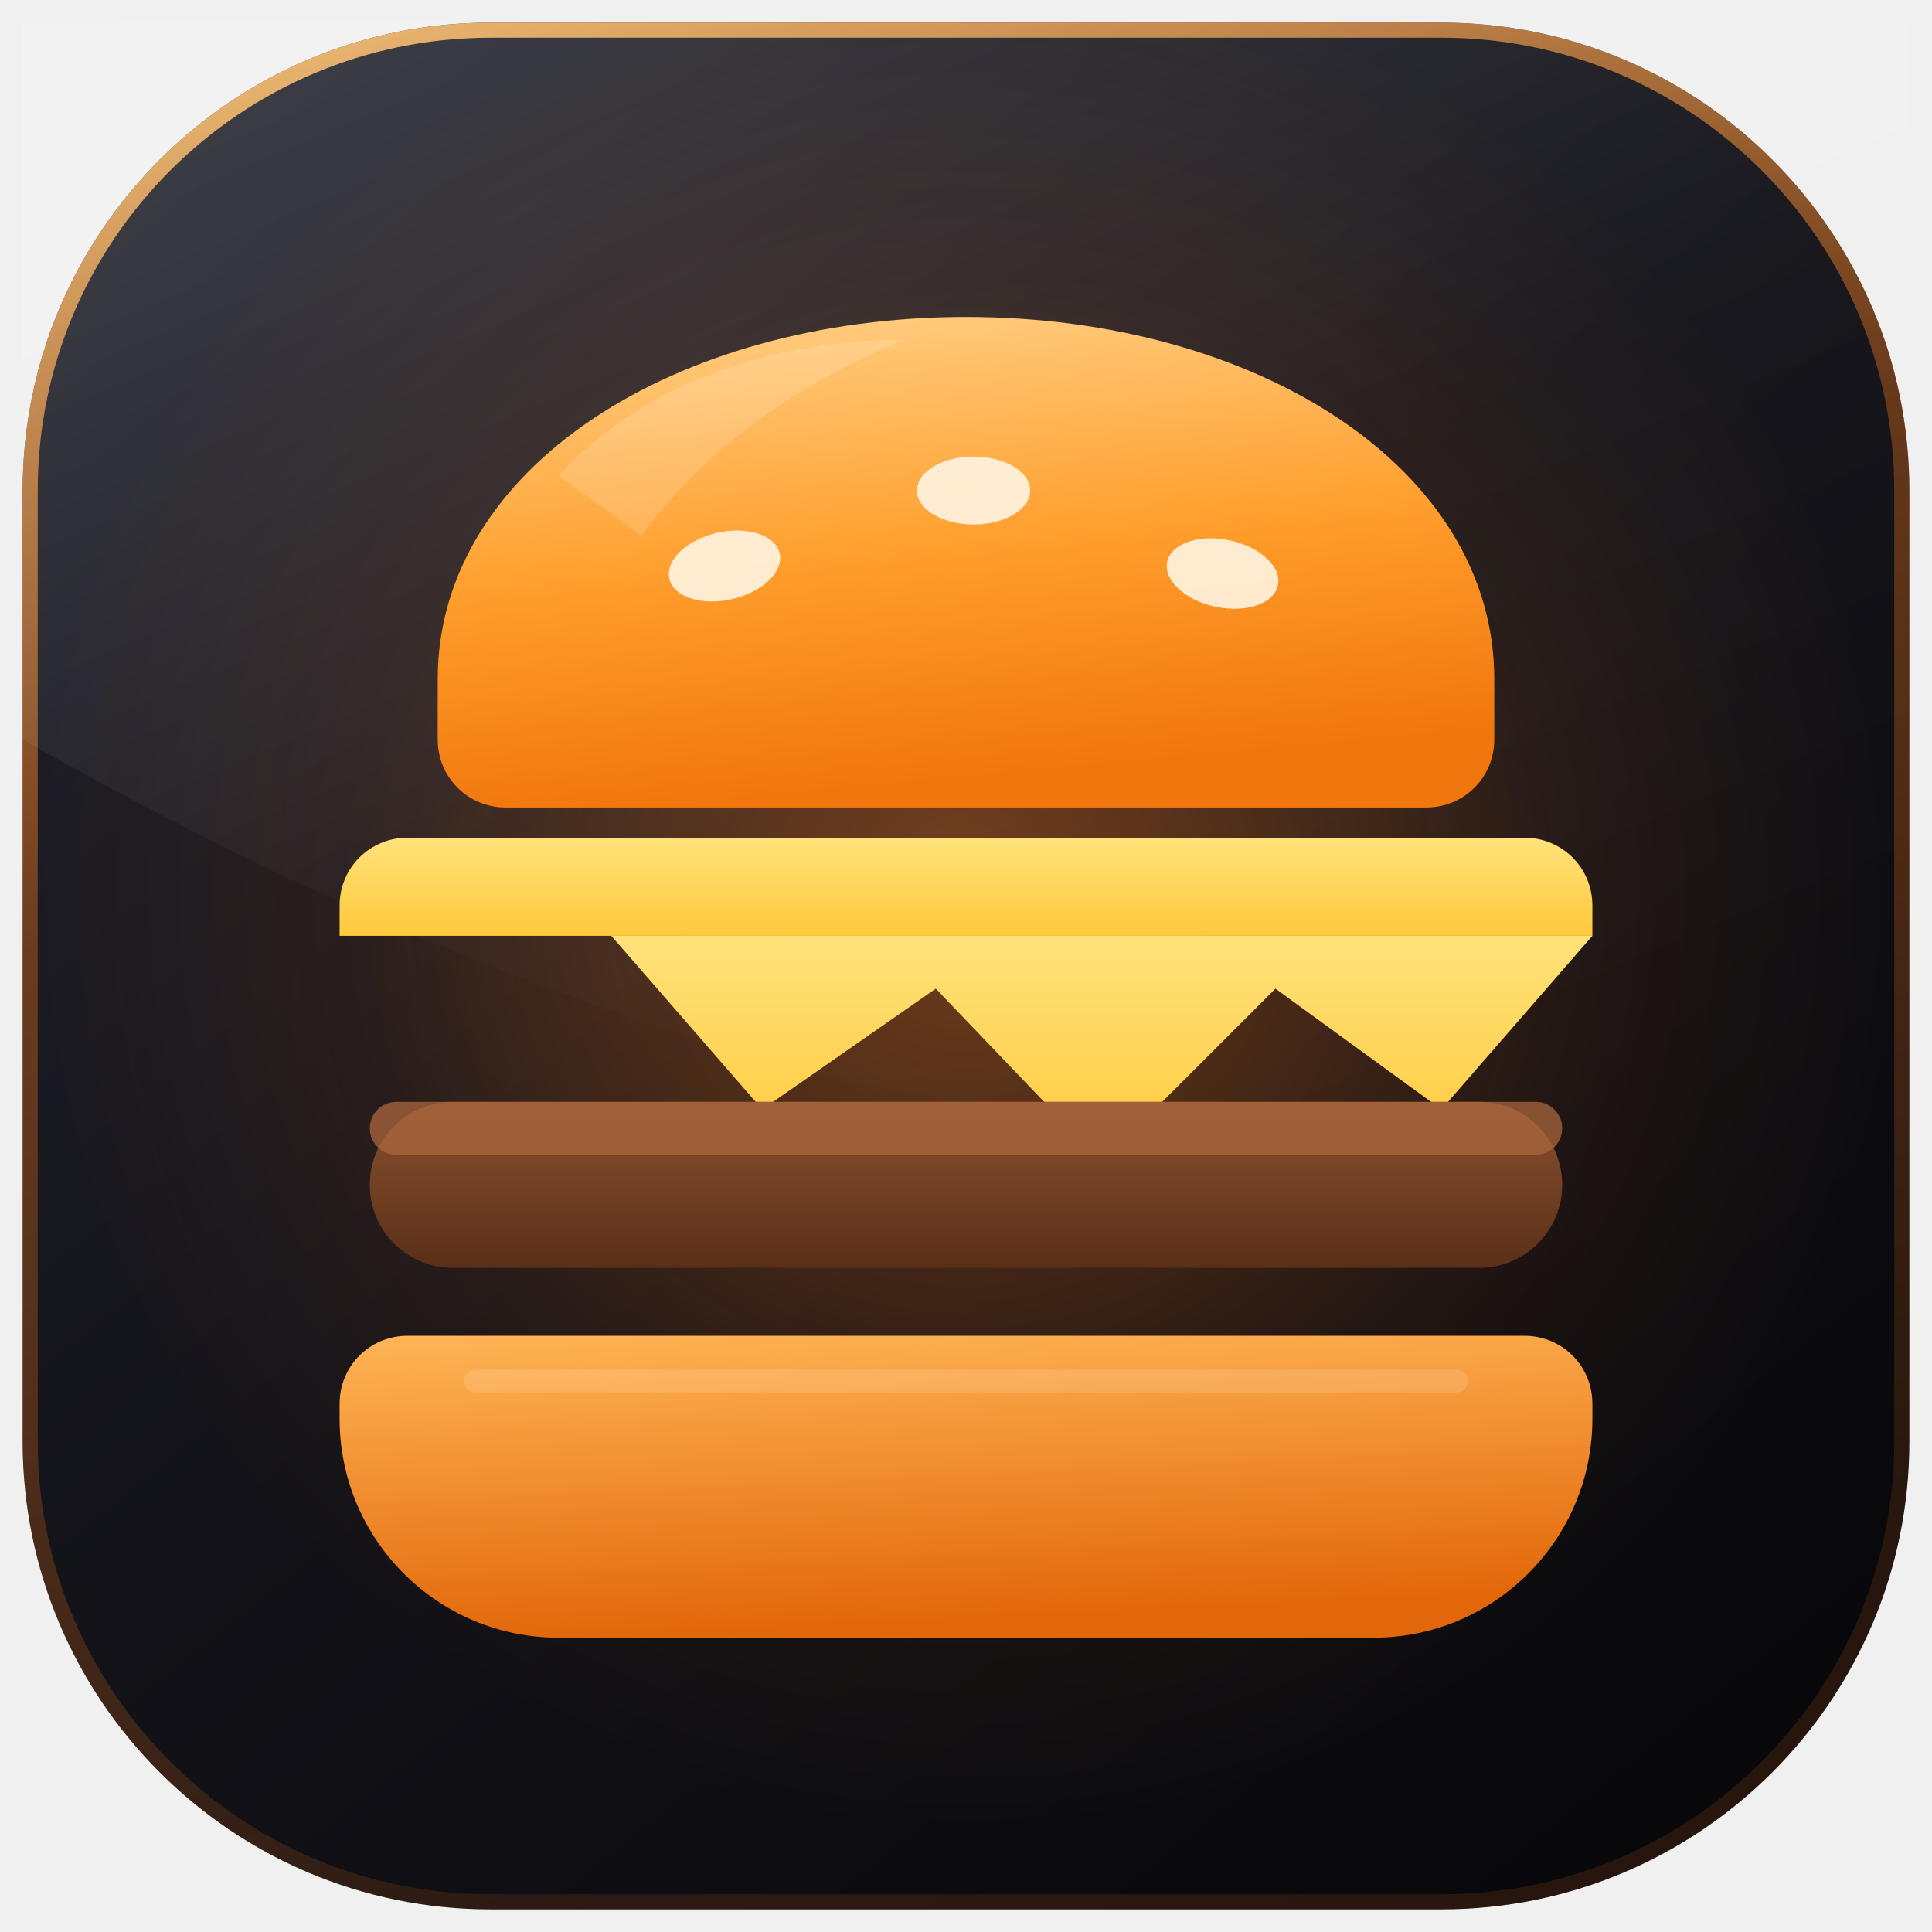
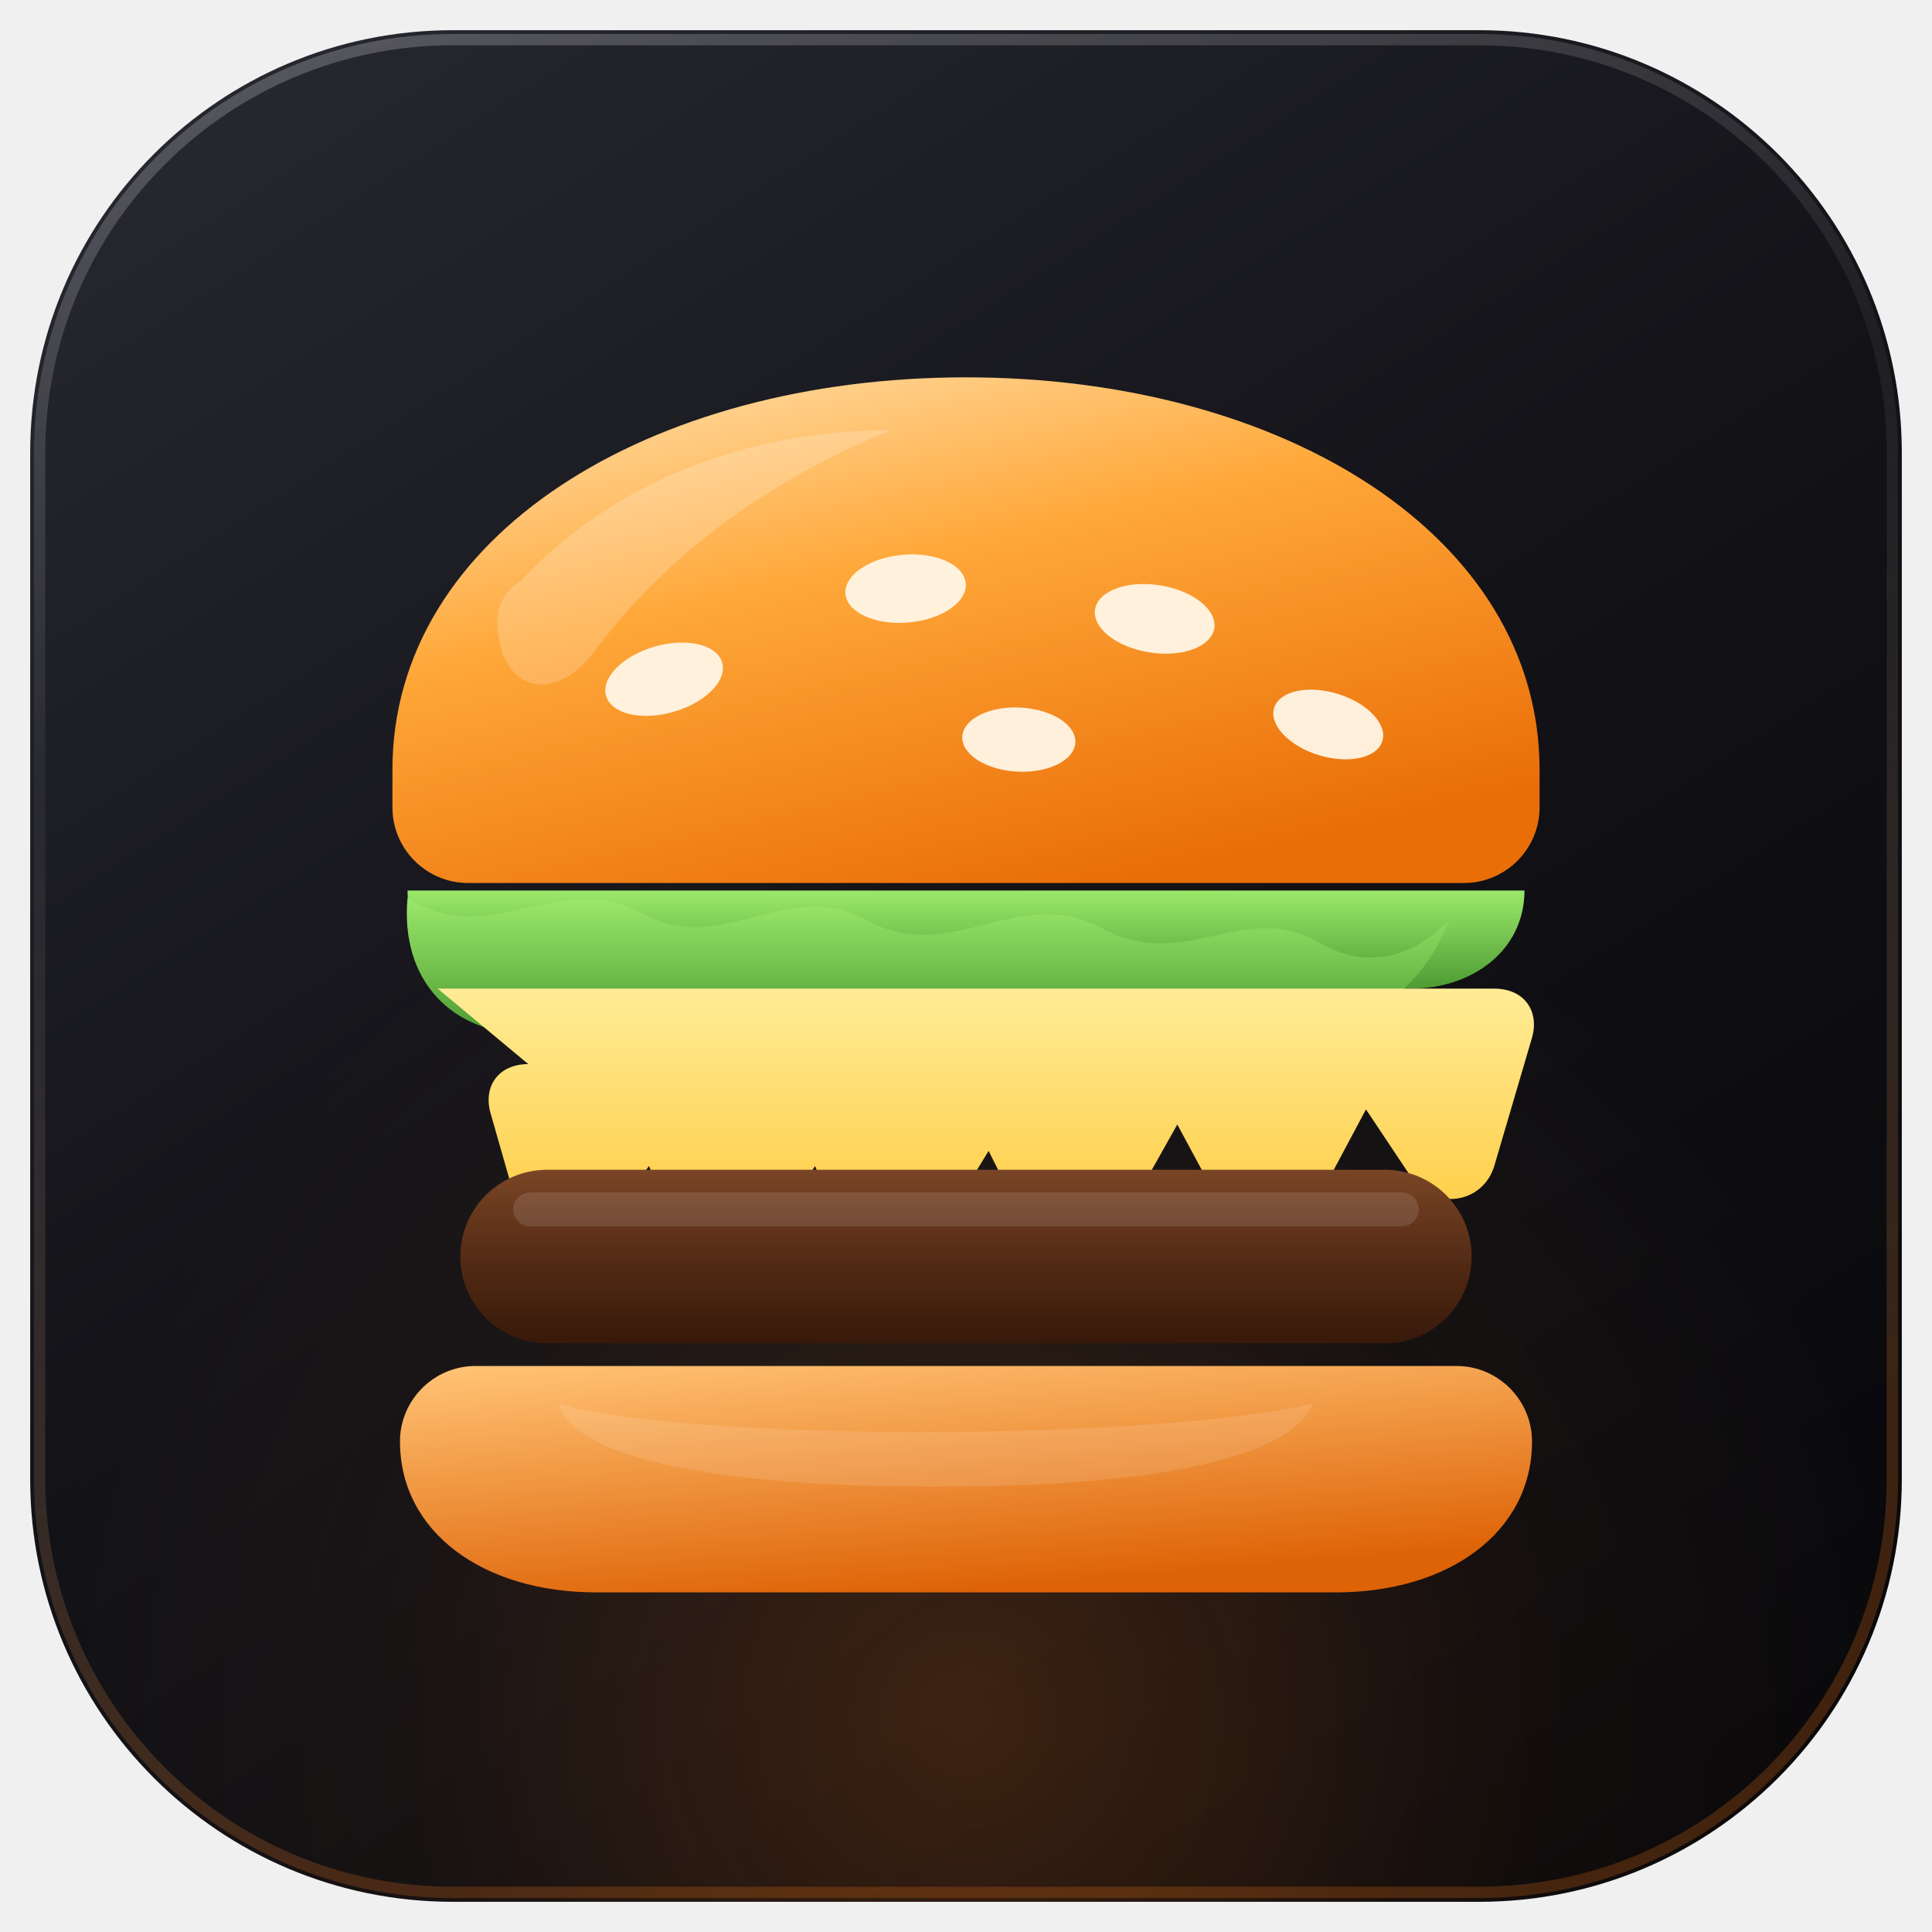
<svg xmlns="http://www.w3.org/2000/svg" viewBox="0 0 512 512" width="512" height="512">
  <defs>
-     <linearGradient id="bg" x1="0.1" y1="0" x2="0.9" y2="1">
-       <stop offset="0" stop-color="#22222C" />
-       <stop offset="0.5" stop-color="#121218" />
-       <stop offset="1" stop-color="#07070A" />
+     <linearGradient id="plate" x1="0.18" y1="0" x2="0.82" y2="1">
+       <stop offset="0" stop-color="#26262F" />
+       <stop offset="0.46" stop-color="#131318" />
+       <stop offset="1" stop-color="#08080B" />
    </linearGradient>
-     <linearGradient id="edge" x1="0" y1="0" x2="0.3" y2="1">
-       <stop offset="0" stop-color="#FFC46B" stop-opacity="0.95" />
-       <stop offset="0.45" stop-color="#FF7A18" stop-opacity="0.35" />
-       <stop offset="1" stop-color="#FF7A18" stop-opacity="0.12" />
-     </linearGradient>
-     <radialGradient id="glow" cx="0.5" cy="0.46" r="0.5">
-       <stop offset="0" stop-color="#FF7A18" stop-opacity="0.4" />
-       <stop offset="0.65" stop-color="#FF7A18" stop-opacity="0.08" />
+     <radialGradient id="under" cx="0.5" cy="0.9" r="0.5">
+       <stop offset="0" stop-color="#FF7A18" stop-opacity="0.20" />
+       <stop offset="0.6" stop-color="#FF7A18" stop-opacity="0.04" />
      <stop offset="1" stop-color="#FF7A18" stop-opacity="0" />
    </radialGradient>
-     <linearGradient id="bunTop" x1="0" y1="0" x2="0.2" y2="1">
-       <stop offset="0" stop-color="#FFD28A" />
-       <stop offset="0.55" stop-color="#FF9E2C" />
-       <stop offset="1" stop-color="#F1760D" />
+     <linearGradient id="rim" x1="0" y1="0" x2="0.25" y2="1">
+       <stop offset="0" stop-color="#FFFFFF" stop-opacity="0.24" />
+       <stop offset="0.38" stop-color="#FFFFFF" stop-opacity="0.05" />
+       <stop offset="1" stop-color="#FF7A18" stop-opacity="0.22" />
    </linearGradient>
-     <linearGradient id="bunBottom" x1="0" y1="0" x2="0.2" y2="1">
-       <stop offset="0" stop-color="#FFB556" />
-       <stop offset="1" stop-color="#E2670A" />
+     <linearGradient id="bunTop" x1="0.1" y1="0" x2="0.62" y2="1">
+       <stop offset="0" stop-color="#FFE0AC" />
+       <stop offset="0.42" stop-color="#FFA83A" />
+       <stop offset="1" stop-color="#EA6E07" />
+     </linearGradient>
+     <linearGradient id="bunBot" x1="0.1" y1="0" x2="0.5" y2="1">
+       <stop offset="0" stop-color="#FFC172" />
+       <stop offset="1" stop-color="#DE6206" />
    </linearGradient>
    <linearGradient id="cheese" x1="0" y1="0" x2="0" y2="1">
-       <stop offset="0" stop-color="#FFE27A" />
-       <stop offset="1" stop-color="#FFC93C" />
+       <stop offset="0" stop-color="#FFEC96" />
+       <stop offset="1" stop-color="#FFC633" />
    </linearGradient>
    <linearGradient id="patty" x1="0" y1="0" x2="0" y2="1">
-       <stop offset="0" stop-color="#8B5130" />
-       <stop offset="1" stop-color="#5A2F18" />
+       <stop offset="0" stop-color="#7A4526" />
+       <stop offset="0.5" stop-color="#552C15" />
+       <stop offset="1" stop-color="#38190A" />
    </linearGradient>
-     <linearGradient id="sheen" x1="0" y1="0" x2="0.7" y2="1">
-       <stop offset="0" stop-color="#ffffff" stop-opacity="0.14" />
-       <stop offset="0.6" stop-color="#ffffff" stop-opacity="0.02" />
-       <stop offset="1" stop-color="#ffffff" stop-opacity="0" />
+     <linearGradient id="leaf" x1="0" y1="0" x2="0" y2="1">
+       <stop offset="0" stop-color="#9BE86A" />
+       <stop offset="1" stop-color="#4E9B34" />
    </linearGradient>
  </defs>
-   <rect x="6" y="6" width="500" height="500" rx="124" fill="url(#bg)" />
-   <rect x="6" y="6" width="500" height="500" rx="124" fill="url(#glow)" />
-   <rect x="8" y="8" width="496" height="496" rx="122" fill="none" stroke="url(#edge)" stroke-width="4" />
-   <path d="M6 6 H506 V286 C330 330 168 288 6 196 Z" fill="url(#sheen)" />
-   <g transform="translate(0 -26)">
-     <path d="M116 222v-16c0-56 63-96 140-96s140 40 140 96v16c0 10-8 18-18 18H134c-10 0-18-8-18-18Z" fill="url(#bunTop)" />
-     <path d="M148 152c22-24 56-36 92-36-30 12-54 30-70 52Z" fill="#ffffff" fill-opacity="0.16" />
-     <g fill="#FFF4E2" fill-opacity="0.9">
-       <ellipse cx="192" cy="176" rx="15" ry="9" transform="rotate(-13 192 176)" />
-       <ellipse cx="258" cy="156" rx="15" ry="9" />
-       <ellipse cx="324" cy="178" rx="15" ry="9" transform="rotate(12 324 178)" />
+   <rect x="8" y="8" width="496" height="496" rx="112" fill="url(#plate)" />
+   <rect x="8" y="8" width="496" height="496" rx="112" fill="url(#under)" />
+   <rect x="10.5" y="10.5" width="491" height="491" rx="109.5" fill="none" stroke="url(#rim)" stroke-width="3" />
+   <g>
+     <ellipse cx="256" cy="392" rx="146" ry="26" fill="#000000" fill-opacity="0.30" />
+     <ellipse cx="256" cy="388" rx="120" ry="19" fill="#000000" fill-opacity="0.22" />
+     <ellipse cx="256" cy="385" rx="88" ry="12" fill="#000000" fill-opacity="0.18" />
+   </g>
+   <g>
+     <path d="M104 214v-10c0-62 68-104 152-104s152 42 152 104v10c0 11-9 20-20 20H124c-11 0-20-9-20-20Z" fill="url(#bunTop)" />
+     <path d="M138 154c24-26 60-40 98-40-34 14-60 34-78 58-10 14-24 12-26-4-1-6 1-11 6-14Z" fill="#FFFFFF" fill-opacity="0.20" />
+     <g fill="#FFF6E6" fill-opacity="0.94">
+       <ellipse cx="176" cy="180" rx="16" ry="9" transform="rotate(-16 176 180)" />
+       <ellipse cx="240" cy="156" rx="16" ry="9" transform="rotate(-5 240 156)" />
+       <ellipse cx="306" cy="164" rx="16" ry="9" transform="rotate(9 306 164)" />
+       <ellipse cx="352" cy="192" rx="15" ry="8.5" transform="rotate(17 352 192)" />
+       <ellipse cx="270" cy="196" rx="15" ry="8.5" transform="rotate(3 270 196)" />
    </g>
-     <path d="M108 248h296c10 0 18 8 18 18v8H90v-8c0-10 8-18 18-18Z" fill="url(#cheese)" />
-     <path d="M90 274h332l-40 46-44-32-46 46-44-46-46 32-40-46Z" fill="url(#cheese)" />
-     <rect x="98" y="318" width="316" height="44" rx="22" fill="url(#patty)" />
-     <rect x="98" y="318" width="316" height="14" rx="7" fill="#A9663C" fill-opacity="0.75" />
-     <path d="M108 380h296c10 0 18 8 18 18v4c0 32-26 58-58 58H148c-32 0-58-26-58-58v-4c0-10 8-18 18-18Z" fill="url(#bunBottom)" />
-     <path d="M126 392h260" stroke="#ffffff" stroke-opacity="0.14" stroke-width="6" stroke-linecap="round" />
+     <path d="M108 236h296c0 16-14 26-30 26H138c-16 0-30-10-30-26Z" fill="url(#leaf)" />
+     <path d="M108 238c22 14 40-8 62 4s38-10 60 2 40-10 62 2 38-8 58 4c14 8 26 2 34-6-8 20-24 30-44 30H140c-20 0-34-14-32-36Z" fill="url(#leaf)" />
+     <path d="M116 262h280c8 0 12 6 10 13l-10 34c-3 10-16 12-22 3l-12-18-16 30c-4 8-16 8-20 0l-14-26-18 32c-4 8-16 8-20-1l-12-24-16 26c-5 9-18 8-22-2l-8-20-14 22c-5 9-18 8-22-2l-8-20-12 16c-6 9-19 8-22-2l-8-28c-2-7 2-13 10-13Z" fill="url(#cheese)" />
+     <rect x="122" y="310" width="268" height="46" rx="23" fill="url(#patty)" />
+     <rect x="136" y="316" width="240" height="9" rx="4.5" fill="#FFFFFF" fill-opacity="0.12" />
+     <path d="M126 362h260c11 0 20 9 20 20 0 24-22 40-52 40H158c-30 0-52-16-52-40 0-11 9-20 20-20Z" fill="url(#bunBot)" />
+     <path d="M148 372c34 10 156 10 200 0-6 14-40 22-100 22s-96-8-100-22Z" fill="#FFFFFF" fill-opacity="0.12" />
  </g>
</svg>
